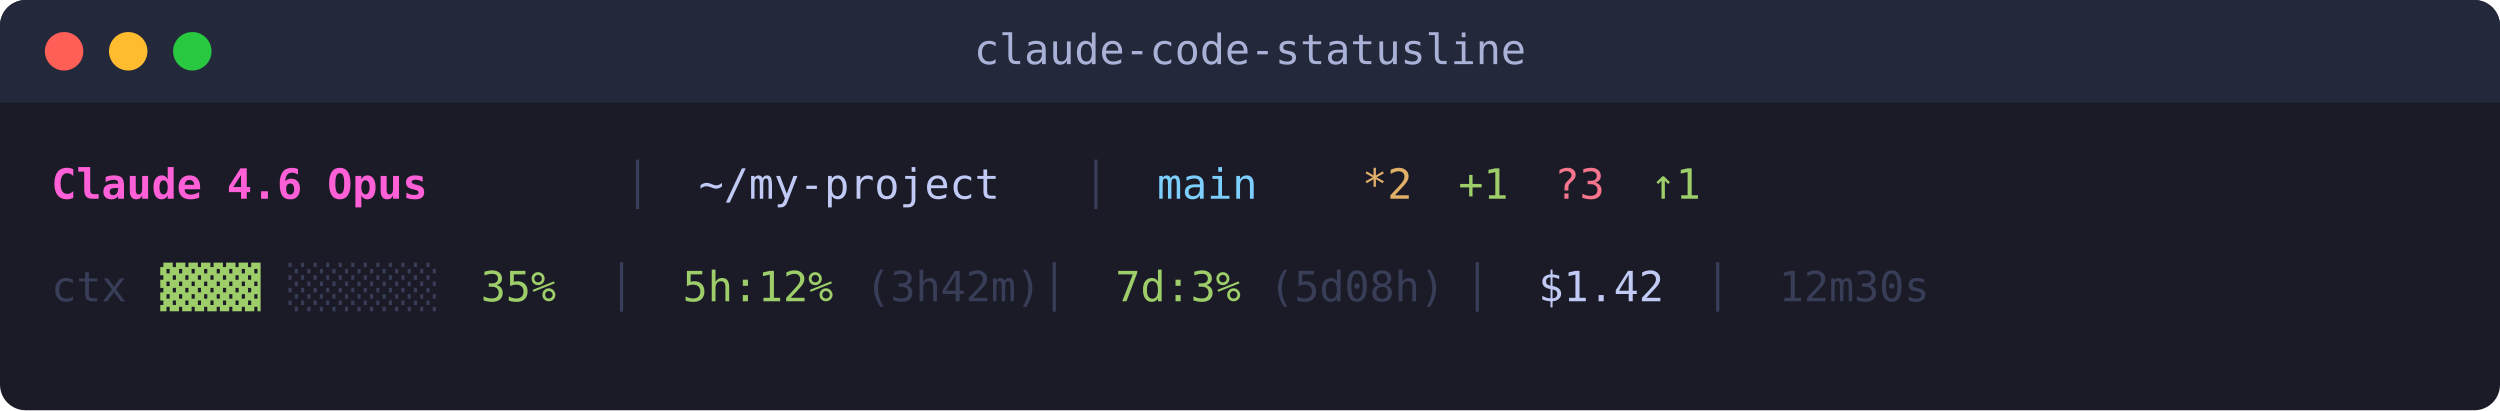
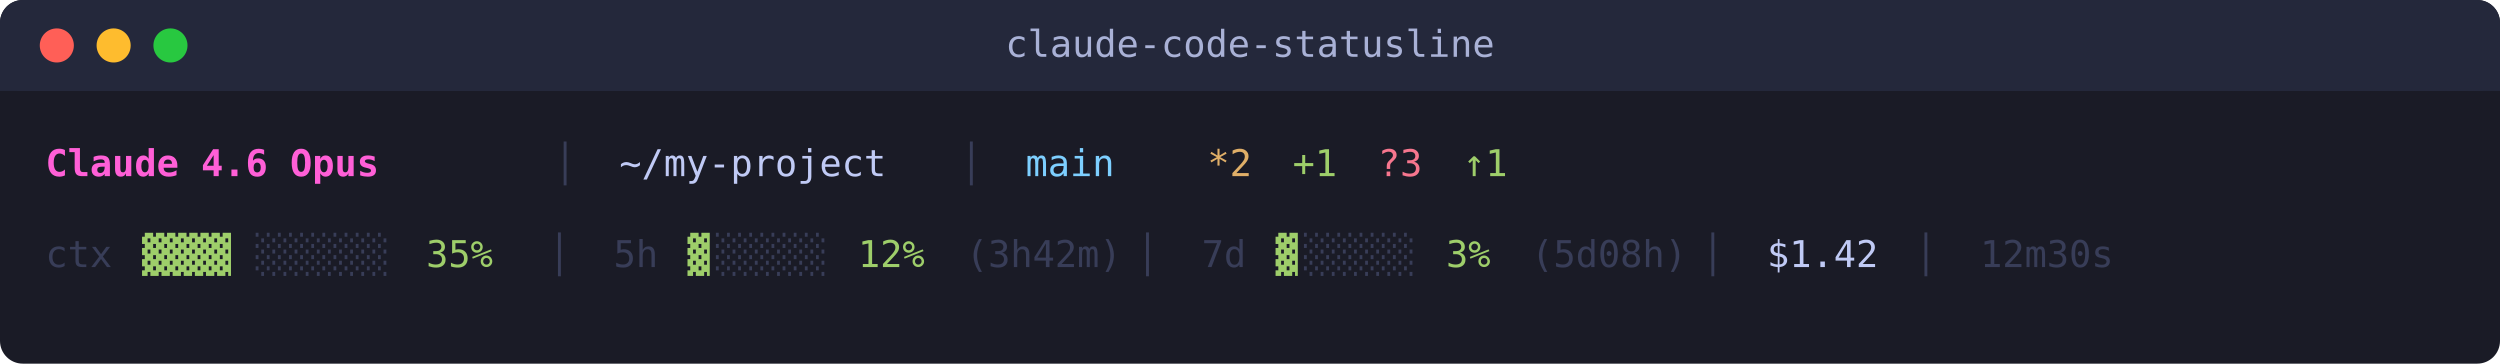
- <svg xmlns="http://www.w3.org/2000/svg" width="780" height="128" viewBox="0 0 780 128">
+ <svg xmlns="http://www.w3.org/2000/svg" width="880" height="128" viewBox="0 0 880 128">
  <defs>
    <style>
      @font-face {
        font-family: 'Menlo';
        src: local('Menlo'), local('Monaco'), local('Consolas'), local('DejaVu Sans Mono');
      }
      text { font-family: 'Menlo', 'Monaco', 'Consolas', 'DejaVu Sans Mono', monospace; font-size: 13px; }
      .dim { opacity: 0.5; }
    </style>
  </defs>
-   <rect width="780" height="128" rx="8" ry="8" fill="#1a1b26" />
-   <rect width="780" height="32" rx="8" ry="8" fill="#24283b" />
-   <rect y="24" width="780" height="8" fill="#24283b" />
+   <rect width="880" height="128" rx="8" ry="8" fill="#1a1b26" />
+   <rect width="880" height="32" rx="8" ry="8" fill="#24283b" />
+   <rect y="24" width="880" height="8" fill="#24283b" />
  <circle cx="20" cy="16" r="6" fill="#ff5f57" />
  <circle cx="40" cy="16" r="6" fill="#febc2e" />
  <circle cx="60" cy="16" r="6" fill="#28c840" />
-   <text x="390" y="20" fill="#a9b1d6" text-anchor="middle" font-size="12">claude-code-statusline</text>
+   <text x="440" y="20" fill="#a9b1d6" text-anchor="middle" font-size="12">claude-code-statusline</text>
  <text x="16" y="62" fill="#ff5fd7" font-weight="bold"> Claude 4.6 Opus</text>
  <text x="195" y="62" fill="#565f89" class="dim"> │ </text>
  <text x="218" y="62" fill="#c0caf5">~/my-project</text>
  <text x="338" y="62" fill="#565f89" class="dim"> │ </text>
  <text x="361" y="62" fill="#7dcfff"> main</text>
  <text x="425" y="62" fill="#e0af68"> *2</text>
  <text x="455" y="62" fill="#9ece6a"> +1</text>
  <text x="485" y="62" fill="#f7768e"> ?3</text>
  <text x="515" y="62" fill="#9ece6a"> ↑1</text>
  <text x="16" y="94" fill="#565f89" class="dim">ctx </text>
  <text x="50" y="94" fill="#9ece6a">▓▓▓▓</text>
  <text x="90" y="94" fill="#565f89" class="dim">░░░░░░</text>
  <text x="150" y="94" fill="#9ece6a"> 35%</text>
-   <text x="190" y="94" fill="#565f89" class="dim"> │ </text>
-   <text x="213" y="94" fill="#9ece6a">5h:12%</text>
-   <text x="270" y="94" fill="#565f89" class="dim">(3h42m)</text>
-   <text x="325" y="94" fill="#565f89" class="dim"> │ </text>
-   <text x="348" y="94" fill="#9ece6a">7d:3%</text>
-   <text x="396" y="94" fill="#565f89" class="dim">(5d08h)</text>
-   <text x="457" y="94" fill="#565f89" class="dim"> │ </text>
-   <text x="480" y="94" fill="#c0caf5">$1.42</text>
-   <text x="532" y="94" fill="#565f89" class="dim"> │ </text>
-   <text x="555" y="94" fill="#565f89" class="dim">12m30s</text>
+   <text x="193" y="94" fill="#565f89" class="dim"> │ </text>
+   <text x="216" y="94" fill="#565f89" class="dim">5h </text>
+   <text x="242" y="94" fill="#9ece6a">▓</text>
+   <text x="252" y="94" fill="#565f89" class="dim">░░░░░</text>
+   <text x="302" y="94" fill="#9ece6a"> 12%</text>
+   <text x="340" y="94" fill="#565f89" class="dim">(3h42m)</text>
+   <text x="400" y="94" fill="#565f89" class="dim"> │ </text>
+   <text x="423" y="94" fill="#565f89" class="dim">7d </text>
+   <text x="449" y="94" fill="#9ece6a">▓</text>
+   <text x="459" y="94" fill="#565f89" class="dim">░░░░░</text>
+   <text x="509" y="94" fill="#9ece6a"> 3%</text>
+   <text x="539" y="94" fill="#565f89" class="dim">(5d08h)</text>
+   <text x="599" y="94" fill="#565f89" class="dim"> │ </text>
+   <text x="622" y="94" fill="#c0caf5">$1.42</text>
+   <text x="674" y="94" fill="#565f89" class="dim"> │ </text>
+   <text x="697" y="94" fill="#565f89" class="dim">12m30s</text>
</svg>
